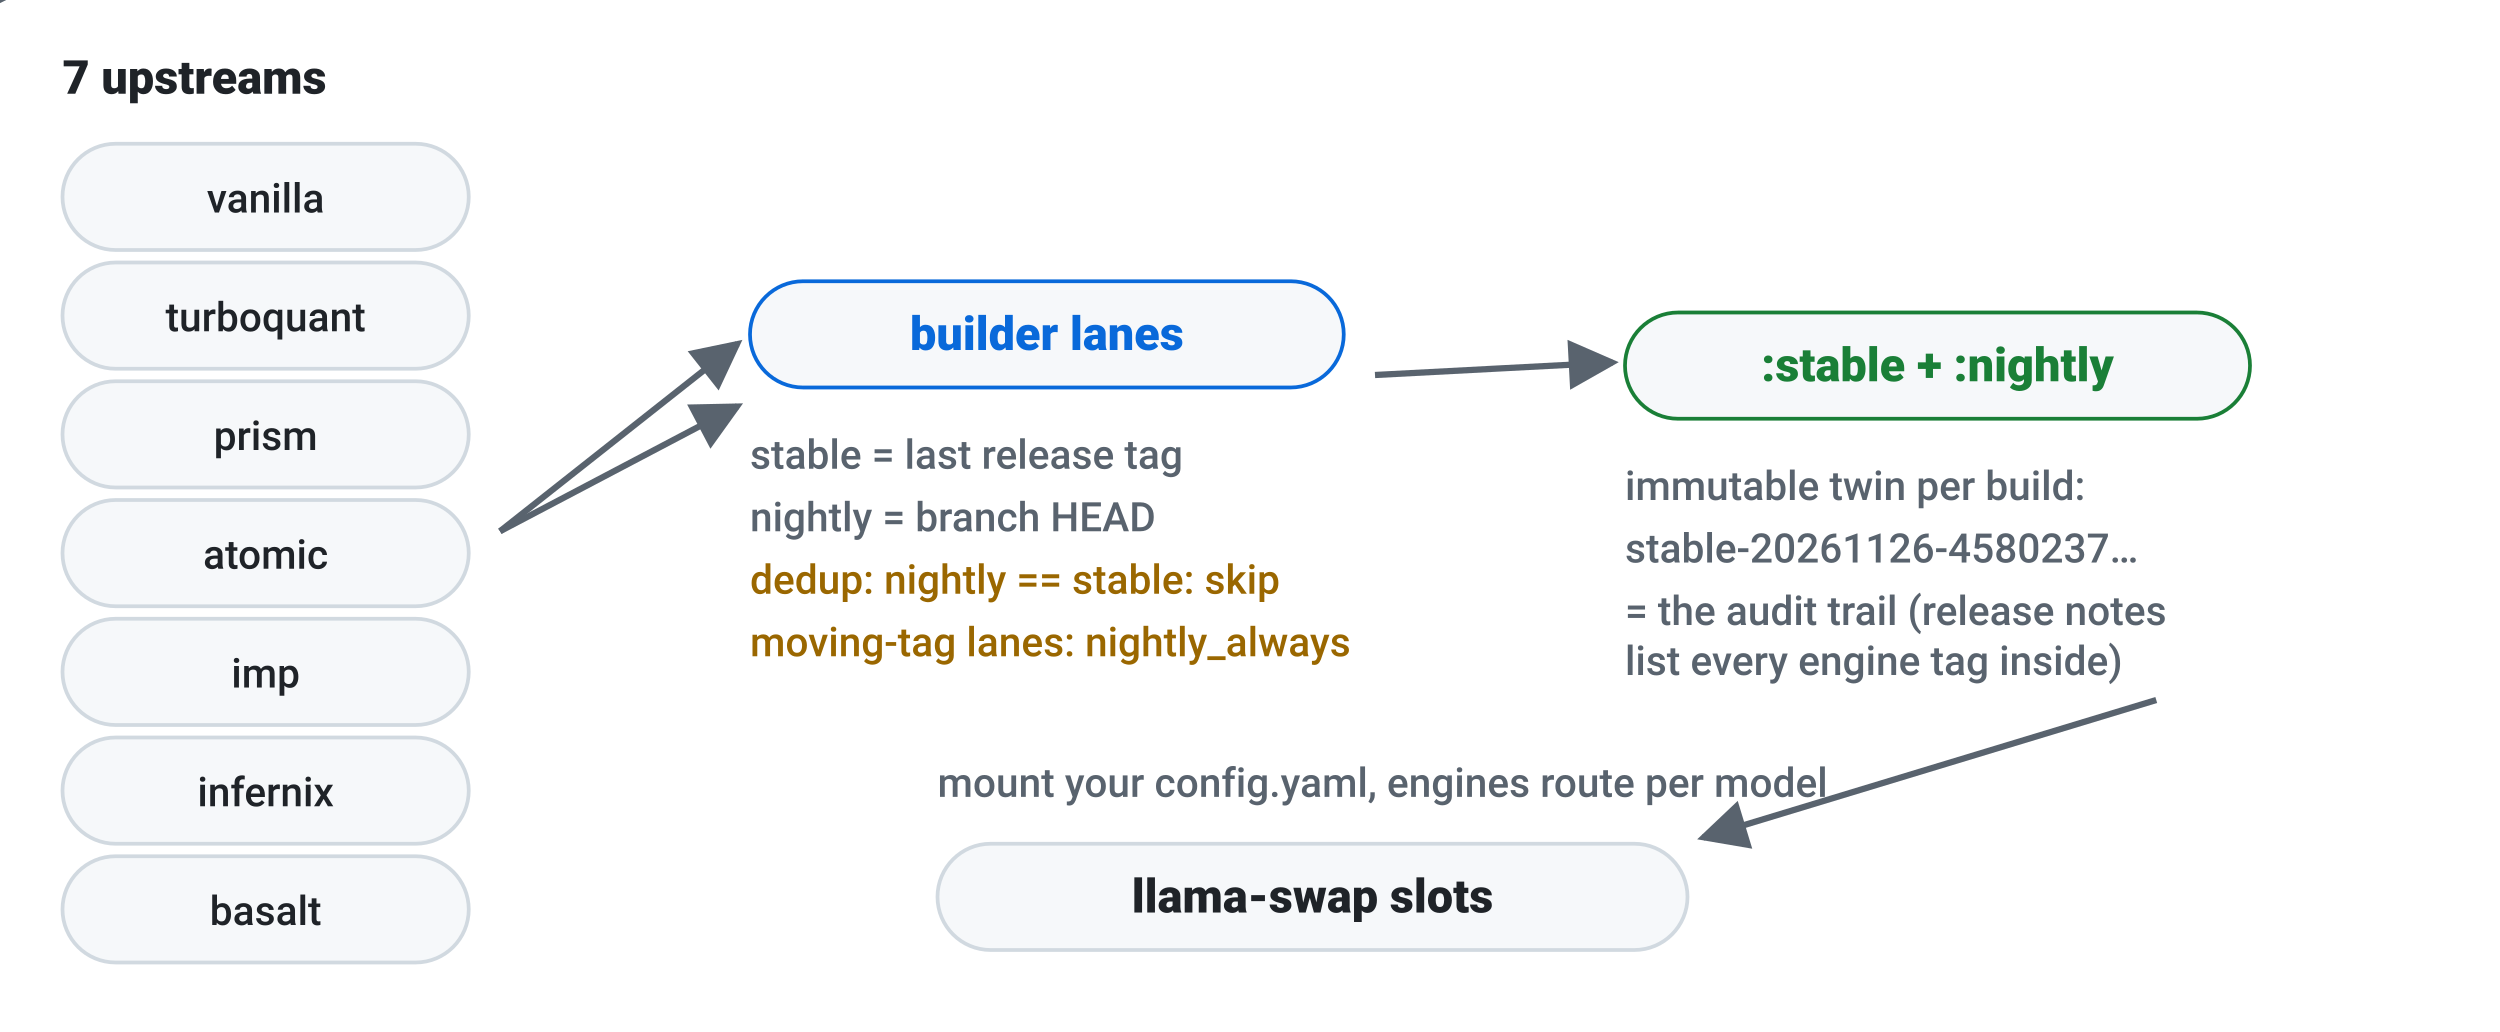
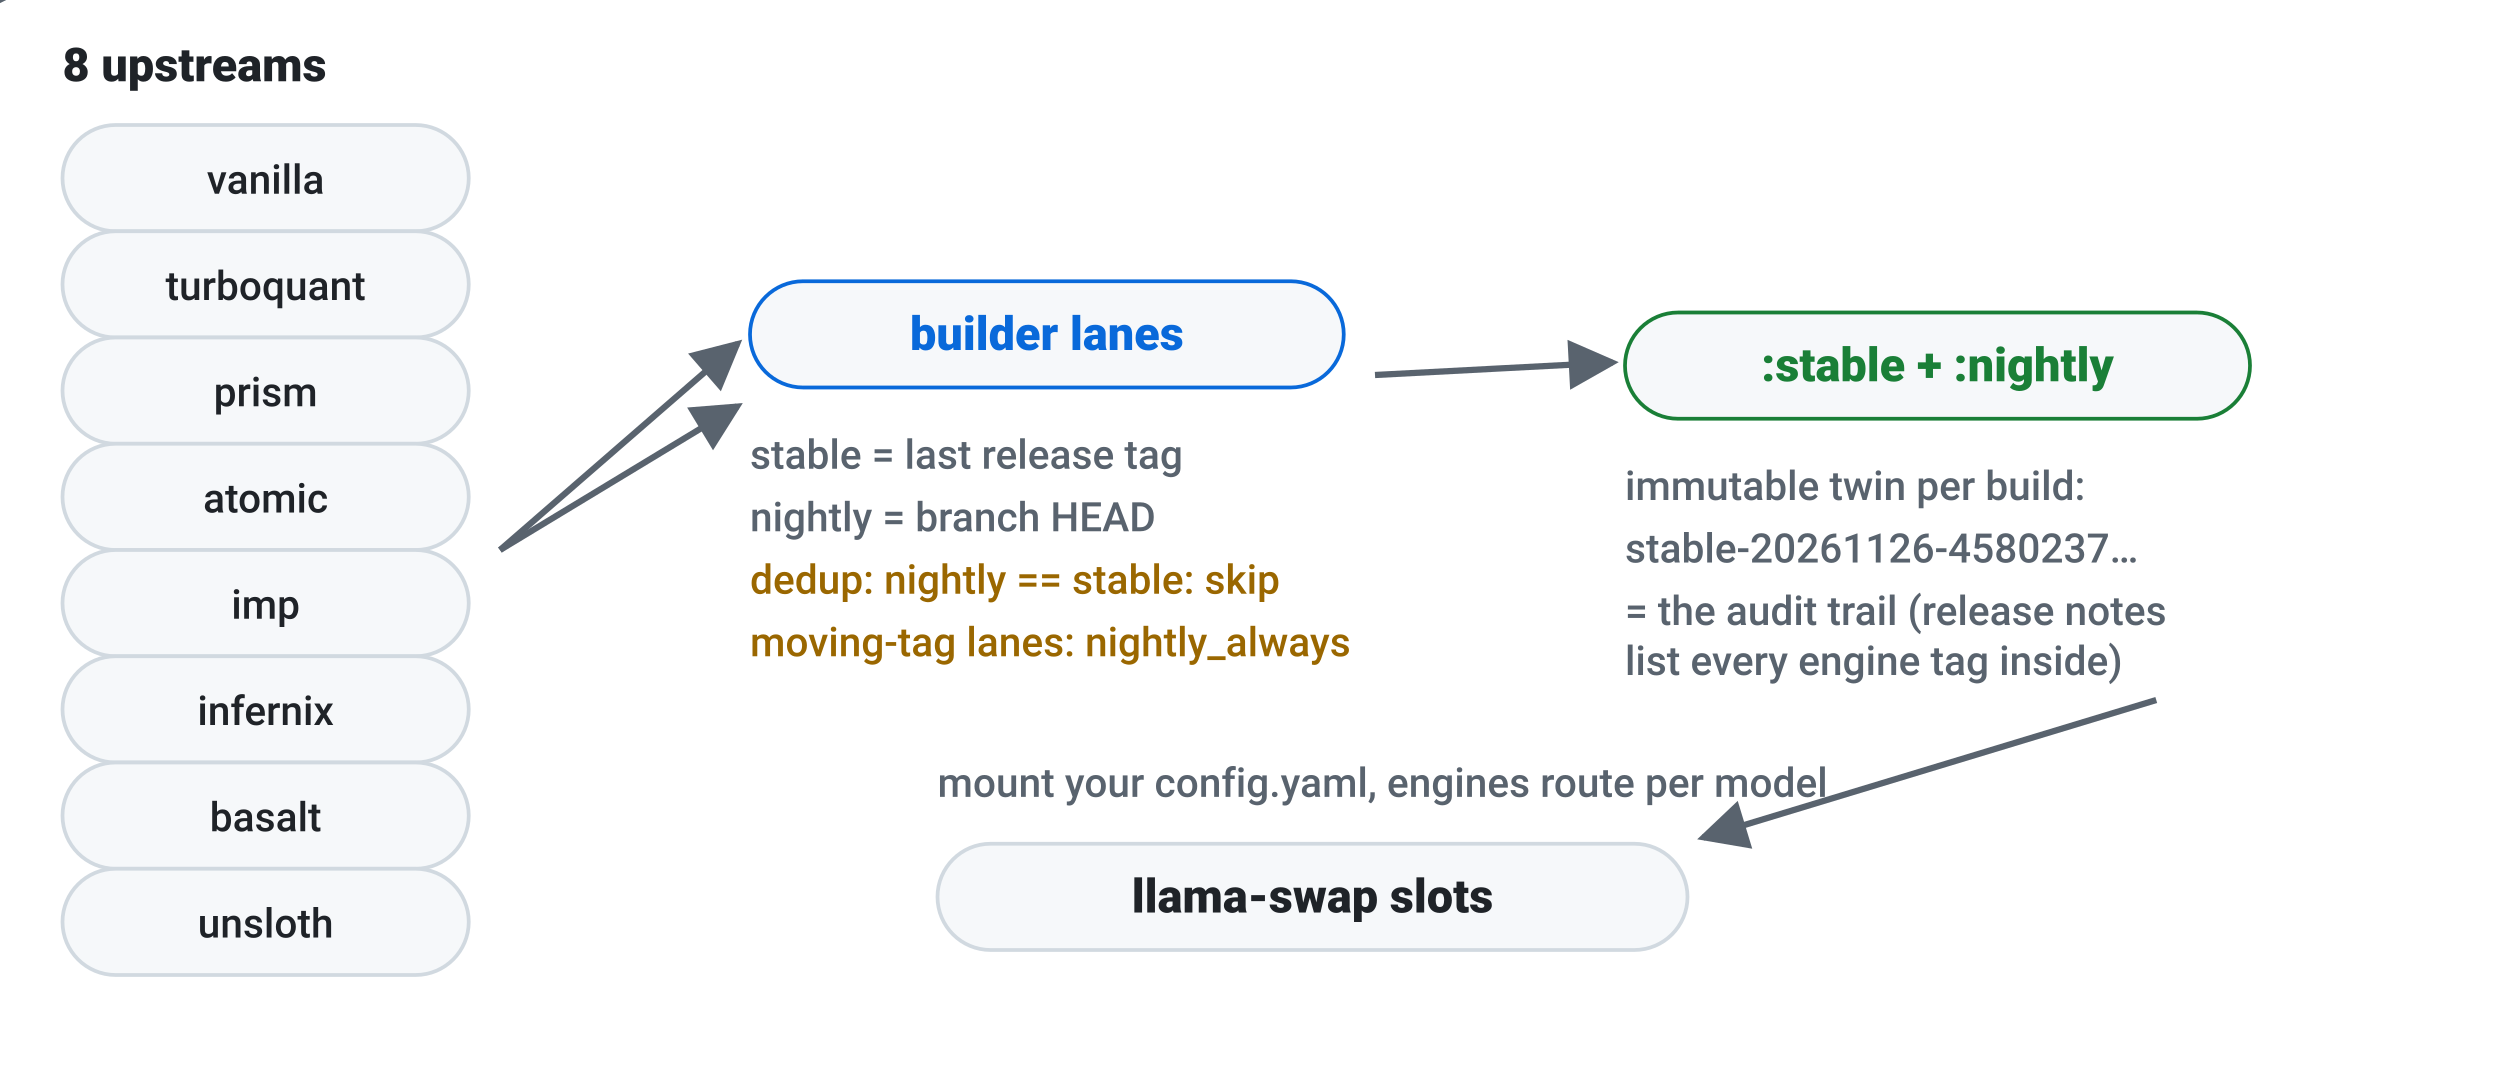
- <svg xmlns="http://www.w3.org/2000/svg" viewBox="0 0 800 330" width="800" height="330">
+ <svg xmlns="http://www.w3.org/2000/svg" viewBox="0 0 800 344" width="800" height="344">
  <style>text{font-family:system-ui,-apple-system,'Segoe UI',Roboto,'Helvetica Neue',Arial,sans-serif}</style>
  <line x1="0" y1="0" x2="0" y2="0" stroke="#59636e" stroke-width="2" marker-end="url(#arrlight)" />
  <defs>
    <marker id="arrlight" markerWidth="8" markerHeight="8" refX="7" refY="4" orient="auto">
      <path d="M0,0 L8,4 L0,8 z" fill="#59636e" />
    </marker>
  </defs>
-   <text x="20" y="30" font-size="15" font-weight="800" fill="#1f2328">7 upstreams</text>
-   <rect x="20" y="46" width="130" height="34" rx="17" fill="#f6f8fa" stroke="#d1d9e0" stroke-width="1.2" />
-   <text x="85.0" y="68" text-anchor="middle" font-size="13" font-weight="500" fill="#1f2328">vanilla</text>
-   <rect x="20" y="84" width="130" height="34" rx="17" fill="#f6f8fa" stroke="#d1d9e0" stroke-width="1.2" />
-   <text x="85.0" y="106" text-anchor="middle" font-size="13" font-weight="500" fill="#1f2328">turboquant</text>
-   <rect x="20" y="122" width="130" height="34" rx="17" fill="#f6f8fa" stroke="#d1d9e0" stroke-width="1.2" />
-   <text x="85.0" y="144" text-anchor="middle" font-size="13" font-weight="500" fill="#1f2328">prism</text>
-   <rect x="20" y="160" width="130" height="34" rx="17" fill="#f6f8fa" stroke="#d1d9e0" stroke-width="1.2" />
-   <text x="85.0" y="182" text-anchor="middle" font-size="13" font-weight="500" fill="#1f2328">atomic</text>
-   <rect x="20" y="198" width="130" height="34" rx="17" fill="#f6f8fa" stroke="#d1d9e0" stroke-width="1.2" />
-   <text x="85.0" y="220" text-anchor="middle" font-size="13" font-weight="500" fill="#1f2328">imp</text>
-   <rect x="20" y="236" width="130" height="34" rx="17" fill="#f6f8fa" stroke="#d1d9e0" stroke-width="1.2" />
-   <text x="85.0" y="258" text-anchor="middle" font-size="13" font-weight="500" fill="#1f2328">infernix</text>
-   <rect x="20" y="274" width="130" height="34" rx="17" fill="#f6f8fa" stroke="#d1d9e0" stroke-width="1.2" />
-   <text x="85.0" y="296" text-anchor="middle" font-size="13" font-weight="500" fill="#1f2328">basalt</text>
+   <text x="20" y="26" font-size="15" font-weight="800" fill="#1f2328">8 upstreams</text>
+   <rect x="20" y="40" width="130" height="34" rx="17" fill="#f6f8fa" stroke="#d1d9e0" stroke-width="1.2" />
+   <text x="85.0" y="62" text-anchor="middle" font-size="13" font-weight="500" fill="#1f2328">vanilla</text>
+   <rect x="20" y="74" width="130" height="34" rx="17" fill="#f6f8fa" stroke="#d1d9e0" stroke-width="1.2" />
+   <text x="85.0" y="96" text-anchor="middle" font-size="13" font-weight="500" fill="#1f2328">turboquant</text>
+   <rect x="20" y="108" width="130" height="34" rx="17" fill="#f6f8fa" stroke="#d1d9e0" stroke-width="1.2" />
+   <text x="85.0" y="130" text-anchor="middle" font-size="13" font-weight="500" fill="#1f2328">prism</text>
+   <rect x="20" y="142" width="130" height="34" rx="17" fill="#f6f8fa" stroke="#d1d9e0" stroke-width="1.2" />
+   <text x="85.0" y="164" text-anchor="middle" font-size="13" font-weight="500" fill="#1f2328">atomic</text>
+   <rect x="20" y="176" width="130" height="34" rx="17" fill="#f6f8fa" stroke="#d1d9e0" stroke-width="1.2" />
+   <text x="85.0" y="198" text-anchor="middle" font-size="13" font-weight="500" fill="#1f2328">imp</text>
+   <rect x="20" y="210" width="130" height="34" rx="17" fill="#f6f8fa" stroke="#d1d9e0" stroke-width="1.2" />
+   <text x="85.0" y="232" text-anchor="middle" font-size="13" font-weight="500" fill="#1f2328">infernix</text>
+   <rect x="20" y="244" width="130" height="34" rx="17" fill="#f6f8fa" stroke="#d1d9e0" stroke-width="1.2" />
+   <text x="85.0" y="266" text-anchor="middle" font-size="13" font-weight="500" fill="#1f2328">basalt</text>
+   <rect x="20" y="278" width="130" height="34" rx="17" fill="#f6f8fa" stroke="#d1d9e0" stroke-width="1.2" />
+   <text x="85.0" y="300" text-anchor="middle" font-size="13" font-weight="500" fill="#1f2328">unsloth</text>
  <rect x="240" y="90" width="190" height="34" rx="17" fill="#f6f8fa" stroke="#0969da" stroke-width="1.2" />
  <text x="335.0" y="112" text-anchor="middle" font-size="15" font-weight="800" fill="#0969da">builder lanes</text>
  <text x="240" y="150" font-size="13" font-weight="500" fill="#59636e">stable = last release tag</text>
  <text x="240" y="170" font-size="13" font-weight="500" fill="#59636e">nightly = branch HEAD</text>
  <text x="240" y="190" font-size="13" font-weight="500" fill="#9a6700">dedup: nightly == stable: skip</text>
  <text x="240" y="210" font-size="13" font-weight="500" fill="#9a6700">moving-tag lanes: nightly_always</text>
-   <line x1="160" y1="170" x2="236" y2="110" stroke="#59636e" stroke-width="2" marker-end="url(#arrlight)" />
+   <line x1="160" y1="176" x2="236" y2="110" stroke="#59636e" stroke-width="2" marker-end="url(#arrlight)" />
  <defs>
    <marker id="arrlight" markerWidth="8" markerHeight="8" refX="7" refY="4" orient="auto">
      <path d="M0,0 L8,4 L0,8 z" fill="#59636e" />
    </marker>
  </defs>
-   <line x1="160" y1="170" x2="236" y2="130" stroke="#59636e" stroke-width="2" marker-end="url(#arrlight)" />
+   <line x1="160" y1="176" x2="236" y2="130" stroke="#59636e" stroke-width="2" marker-end="url(#arrlight)" />
  <defs>
    <marker id="arrlight" markerWidth="8" markerHeight="8" refX="7" refY="4" orient="auto">
      <path d="M0,0 L8,4 L0,8 z" fill="#59636e" />
    </marker>
  </defs>
  <rect x="520" y="100" width="200" height="34" rx="17" fill="#f6f8fa" stroke="#1a7f37" stroke-width="1.2" />
  <text x="620.0" y="122" text-anchor="middle" font-size="15" font-weight="800" fill="#1a7f37">:stable  +  :nightly</text>
  <text x="520" y="160" font-size="13" font-weight="500" fill="#59636e">immutable twin per build:</text>
  <text x="520" y="180" font-size="13" font-weight="500" fill="#59636e">stable-20261126-4580237…</text>
  <text x="520" y="200" font-size="13" font-weight="500" fill="#59636e">= the audit trail (release notes</text>
  <text x="520" y="216" font-size="13" font-weight="500" fill="#59636e">list every engine tag inside)</text>
  <line x1="440" y1="120" x2="516" y2="116" stroke="#59636e" stroke-width="2" marker-end="url(#arrlight)" />
  <defs>
    <marker id="arrlight" markerWidth="8" markerHeight="8" refX="7" refY="4" orient="auto">
      <path d="M0,0 L8,4 L0,8 z" fill="#59636e" />
    </marker>
  </defs>
  <rect x="300" y="270" width="240" height="34" rx="17" fill="#f6f8fa" stroke="#d1d9e0" stroke-width="1.2" />
  <text x="420.0" y="292" text-anchor="middle" font-size="15" font-weight="800" fill="#1f2328">llama-swap slots</text>
  <text x="300" y="255" font-size="13" font-weight="500" fill="#59636e">mount your config.yaml, engines route per model</text>
  <line x1="690" y1="224" x2="545" y2="268" stroke="#59636e" stroke-width="2" marker-end="url(#arrlight)" />
  <defs>
    <marker id="arrlight" markerWidth="8" markerHeight="8" refX="7" refY="4" orient="auto">
      <path d="M0,0 L8,4 L0,8 z" fill="#59636e" />
    </marker>
  </defs>
</svg>
